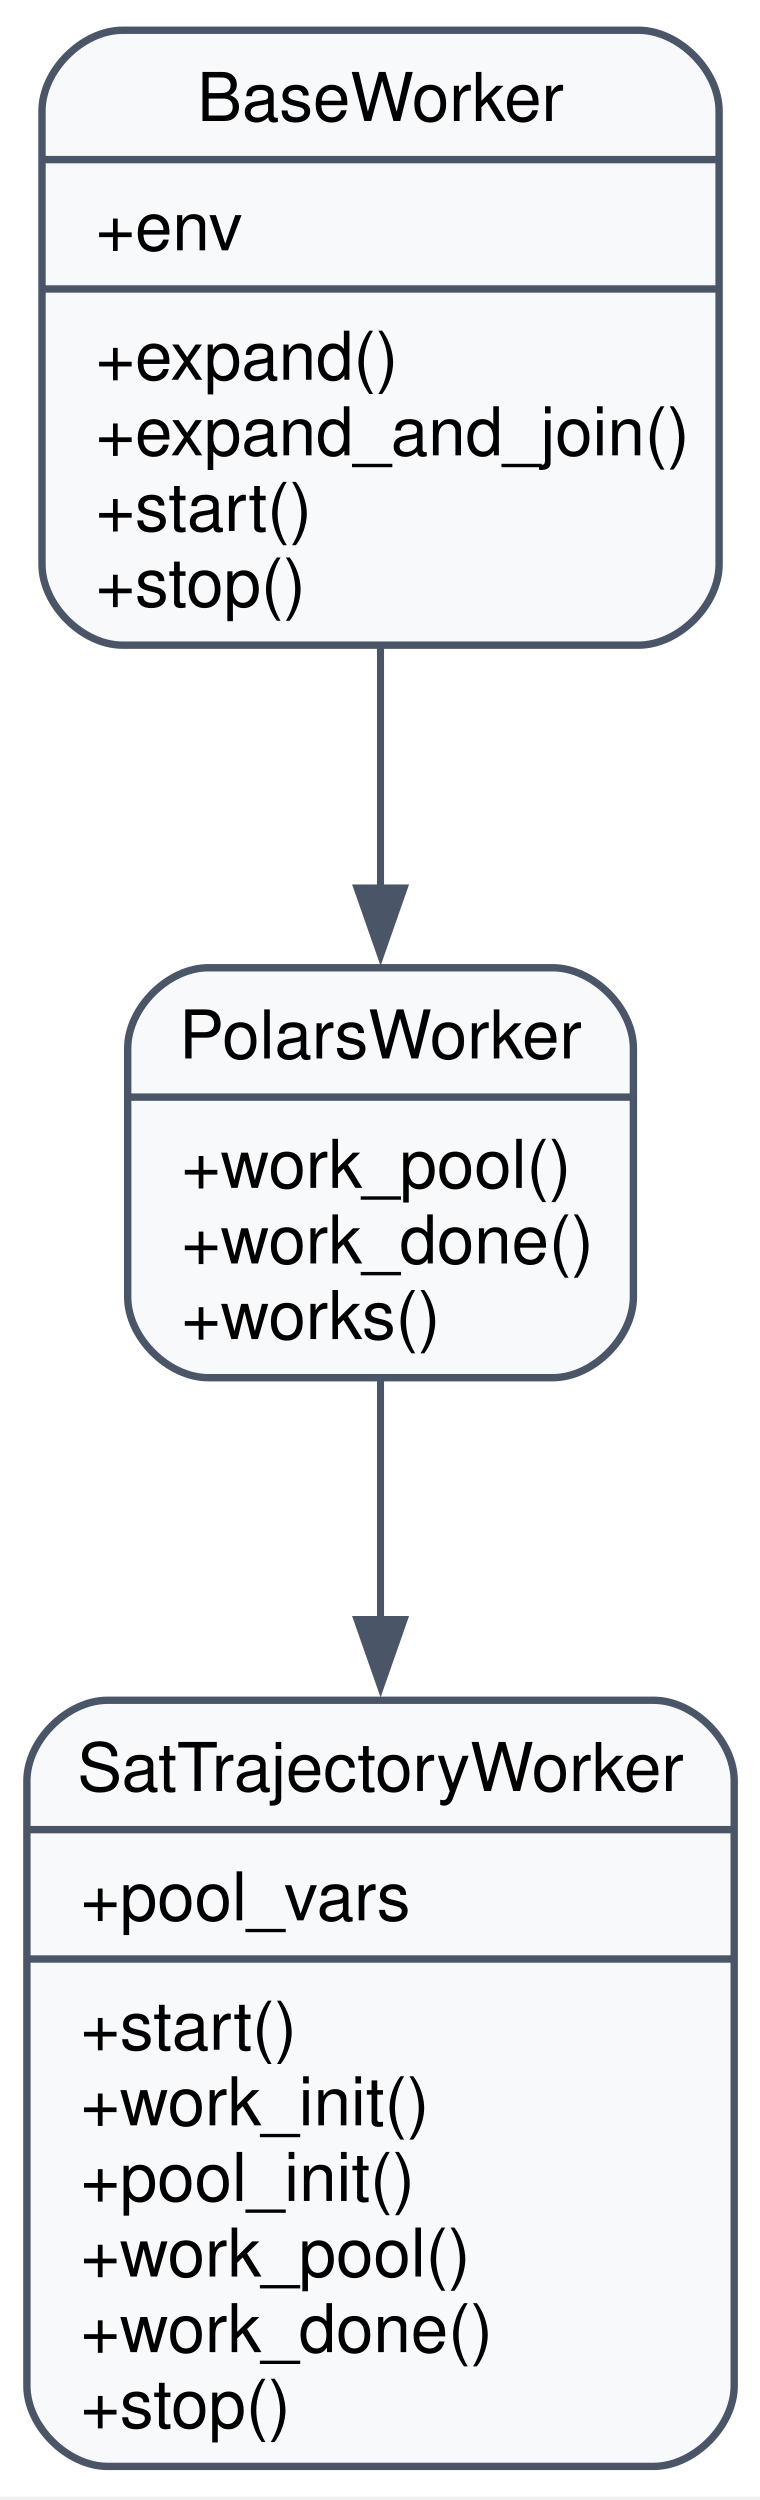
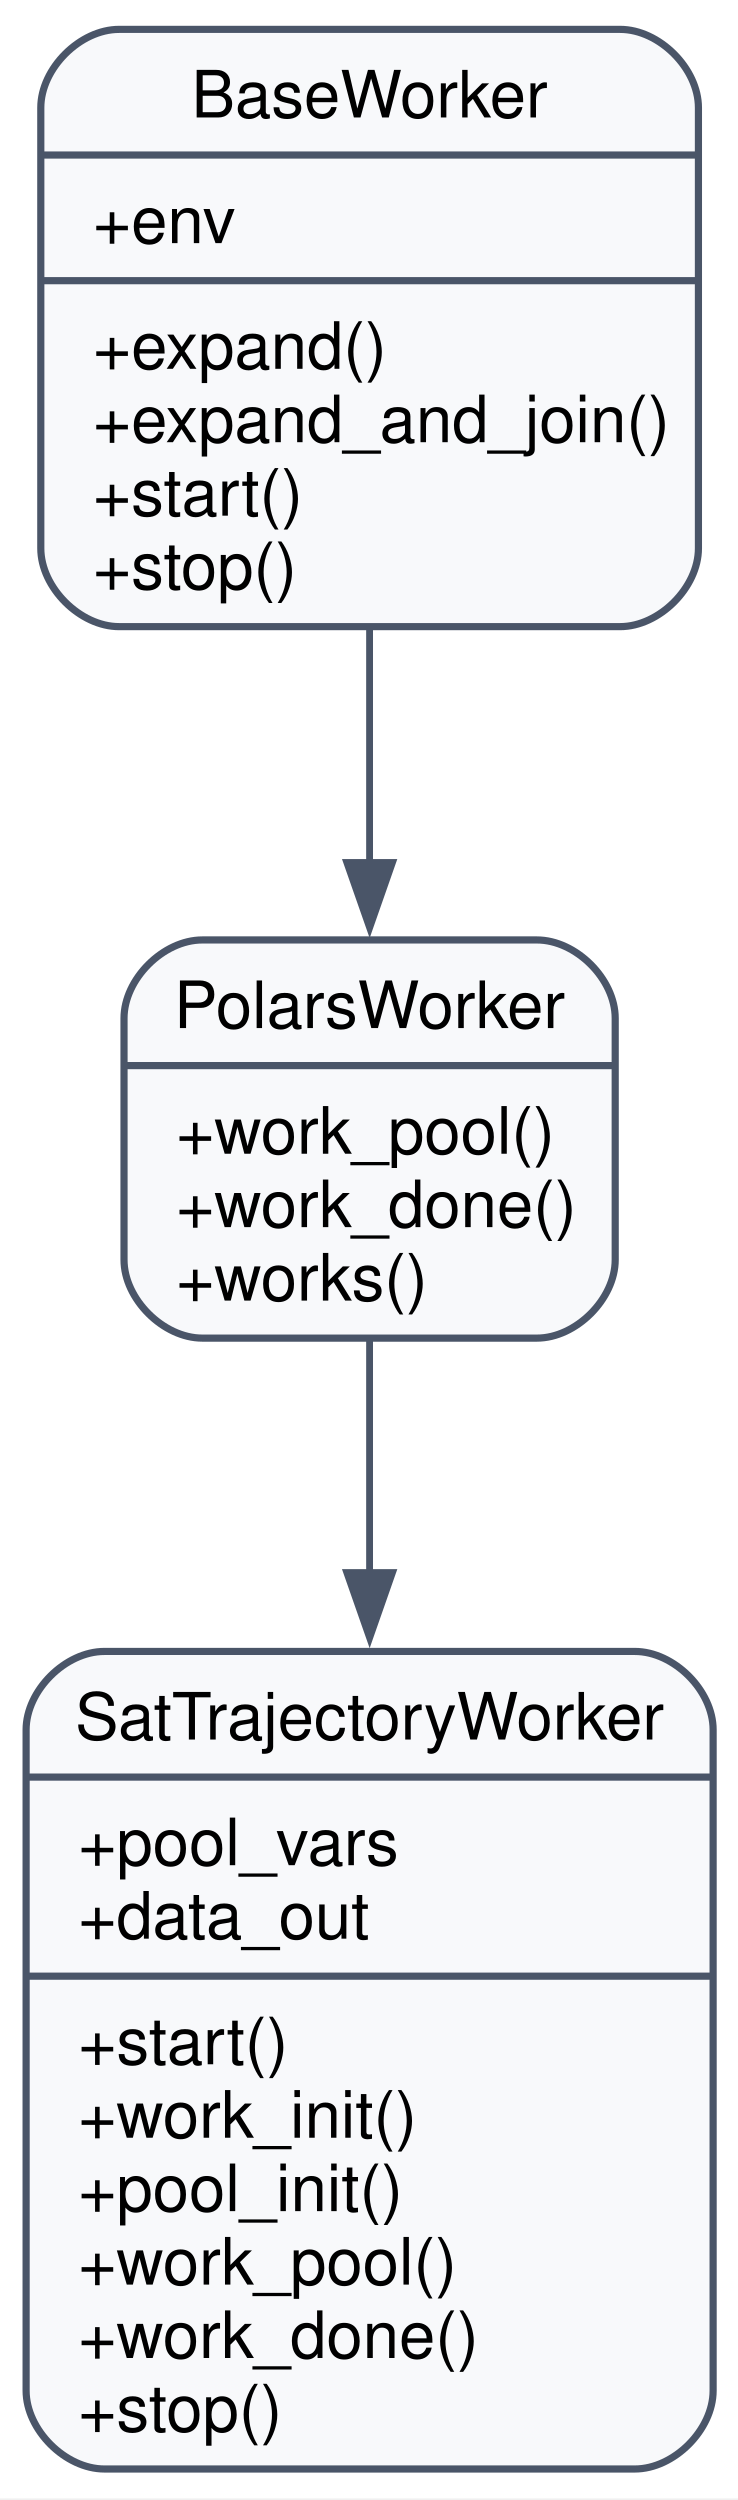
- <svg xmlns="http://www.w3.org/2000/svg" width="113pt" height="372pt" viewBox="0.00 0.00 113.00 372.00">
-   <g id="graph0" class="graph" transform="scale(1 1) rotate(0) translate(4 367.5)">
-     <polygon fill="white" stroke="none" points="-4,4 -4,-367.5 109.25,-367.5 109.25,4 -4,4" />
+ <svg xmlns="http://www.w3.org/2000/svg" width="113pt" height="383pt" viewBox="0.00 0.00 113.00 383.00">
+   <g id="graph0" class="graph" transform="scale(1 1) rotate(0) translate(4 378.75)">
+     <polygon fill="white" stroke="none" points="-4,4 -4,-378.75 109.25,-378.75 109.25,4 -4,4" />
    <g id="node1" class="node">
-       <path fill="#f8f9fb" stroke="#4a5568" stroke-width="1.1" d="M14.25,-271.5C14.25,-271.5 91,-271.5 91,-271.5 97,-271.5 103,-277.5 103,-283.5 103,-283.5 103,-351 103,-351 103,-357 97,-363 91,-363 91,-363 14.25,-363 14.25,-363 8.25,-363 2.25,-357 2.25,-351 2.25,-351 2.25,-283.5 2.25,-283.5 2.25,-277.5 8.25,-271.5 14.25,-271.5" />
-       <text xml:space="preserve" text-anchor="middle" x="52.62" y="-349.5" font-family="Helvetica,sans-Serif" font-size="10.00">BaseWorker</text>
-       <polyline fill="none" stroke="#4a5568" stroke-width="1.1" points="2.25,-343.75 103,-343.75" />
-       <text xml:space="preserve" text-anchor="start" x="10.25" y="-330.25" font-family="Helvetica,sans-Serif" font-size="10.00">+env</text>
-       <polyline fill="none" stroke="#4a5568" stroke-width="1.1" points="2.25,-324.5 103,-324.5" />
-       <text xml:space="preserve" text-anchor="start" x="10.25" y="-311" font-family="Helvetica,sans-Serif" font-size="10.00">+expand()</text>
-       <text xml:space="preserve" text-anchor="start" x="10.25" y="-299.75" font-family="Helvetica,sans-Serif" font-size="10.00">+expand_and_join()</text>
-       <text xml:space="preserve" text-anchor="start" x="10.25" y="-288.5" font-family="Helvetica,sans-Serif" font-size="10.00">+start()</text>
-       <text xml:space="preserve" text-anchor="start" x="10.25" y="-277.25" font-family="Helvetica,sans-Serif" font-size="10.00">+stop()</text>
+       <path fill="#f8f9fb" stroke="#4a5568" stroke-width="1.1" d="M14.25,-282.75C14.25,-282.75 91,-282.75 91,-282.75 97,-282.75 103,-288.75 103,-294.75 103,-294.75 103,-362.25 103,-362.25 103,-368.25 97,-374.25 91,-374.25 91,-374.25 14.25,-374.25 14.25,-374.25 8.25,-374.25 2.25,-368.25 2.25,-362.25 2.25,-362.25 2.25,-294.75 2.25,-294.75 2.25,-288.75 8.25,-282.75 14.25,-282.75" />
+       <text xml:space="preserve" text-anchor="middle" x="52.62" y="-360.75" font-family="Helvetica,sans-Serif" font-size="10.00">BaseWorker</text>
+       <polyline fill="none" stroke="#4a5568" stroke-width="1.1" points="2.25,-355 103,-355" />
+       <text xml:space="preserve" text-anchor="start" x="10.25" y="-341.5" font-family="Helvetica,sans-Serif" font-size="10.00">+env</text>
+       <polyline fill="none" stroke="#4a5568" stroke-width="1.1" points="2.25,-335.75 103,-335.75" />
+       <text xml:space="preserve" text-anchor="start" x="10.25" y="-322.25" font-family="Helvetica,sans-Serif" font-size="10.00">+expand()</text>
+       <text xml:space="preserve" text-anchor="start" x="10.25" y="-311" font-family="Helvetica,sans-Serif" font-size="10.00">+expand_and_join()</text>
+       <text xml:space="preserve" text-anchor="start" x="10.25" y="-299.75" font-family="Helvetica,sans-Serif" font-size="10.00">+start()</text>
+       <text xml:space="preserve" text-anchor="start" x="10.25" y="-288.5" font-family="Helvetica,sans-Serif" font-size="10.00">+stop()</text>
    </g>
    <g id="node2" class="node">
-       <path fill="#f8f9fb" stroke="#4a5568" stroke-width="1.1" d="M27,-162.5C27,-162.5 78.25,-162.5 78.25,-162.5 84.25,-162.5 90.25,-168.5 90.25,-174.5 90.25,-174.5 90.25,-211.5 90.25,-211.5 90.25,-217.5 84.25,-223.5 78.25,-223.5 78.25,-223.5 27,-223.5 27,-223.5 21,-223.5 15,-217.5 15,-211.5 15,-211.5 15,-174.5 15,-174.5 15,-168.5 21,-162.5 27,-162.5" />
-       <text xml:space="preserve" text-anchor="middle" x="52.62" y="-210" font-family="Helvetica,sans-Serif" font-size="10.00">PolarsWorker</text>
-       <polyline fill="none" stroke="#4a5568" stroke-width="1.1" points="15,-204.25 90.25,-204.25" />
-       <text xml:space="preserve" text-anchor="start" x="23" y="-190.75" font-family="Helvetica,sans-Serif" font-size="10.00">+work_pool()</text>
-       <text xml:space="preserve" text-anchor="start" x="23" y="-179.5" font-family="Helvetica,sans-Serif" font-size="10.00">+work_done()</text>
-       <text xml:space="preserve" text-anchor="start" x="23" y="-168.25" font-family="Helvetica,sans-Serif" font-size="10.00">+works()</text>
+       <path fill="#f8f9fb" stroke="#4a5568" stroke-width="1.1" d="M27,-173.75C27,-173.75 78.25,-173.75 78.25,-173.75 84.25,-173.75 90.25,-179.75 90.25,-185.75 90.25,-185.75 90.25,-222.75 90.25,-222.75 90.25,-228.75 84.25,-234.75 78.25,-234.75 78.25,-234.75 27,-234.75 27,-234.75 21,-234.75 15,-228.75 15,-222.75 15,-222.75 15,-185.75 15,-185.75 15,-179.75 21,-173.75 27,-173.75" />
+       <text xml:space="preserve" text-anchor="middle" x="52.62" y="-221.25" font-family="Helvetica,sans-Serif" font-size="10.00">PolarsWorker</text>
+       <polyline fill="none" stroke="#4a5568" stroke-width="1.1" points="15,-215.5 90.25,-215.5" />
+       <text xml:space="preserve" text-anchor="start" x="23" y="-202" font-family="Helvetica,sans-Serif" font-size="10.00">+work_pool()</text>
+       <text xml:space="preserve" text-anchor="start" x="23" y="-190.75" font-family="Helvetica,sans-Serif" font-size="10.00">+work_done()</text>
+       <text xml:space="preserve" text-anchor="start" x="23" y="-179.5" font-family="Helvetica,sans-Serif" font-size="10.00">+works()</text>
    </g>
    <g id="edge1" class="edge">
-       <path fill="none" stroke="#4a5568" stroke-width="1.05" d="M52.62,-271.08C52.62,-259.36 52.62,-246.81 52.62,-235.31" />
-       <polygon fill="#4a5568" stroke="#4a5568" stroke-width="1.05" points="56.13,-235.37 52.63,-225.37 49.13,-235.37 56.13,-235.37" />
+       <path fill="none" stroke="#4a5568" stroke-width="1.05" d="M52.62,-282.33C52.62,-270.61 52.62,-258.06 52.62,-246.56" />
+       <polygon fill="#4a5568" stroke="#4a5568" stroke-width="1.05" points="56.13,-246.62 52.63,-236.62 49.13,-246.62 56.13,-246.62" />
    </g>
    <g id="node3" class="node">
-       <path fill="#f8f9fb" stroke="#4a5568" stroke-width="1.1" d="M12,-0.5C12,-0.5 93.25,-0.5 93.25,-0.5 99.25,-0.5 105.25,-6.5 105.25,-12.5 105.25,-12.5 105.25,-102.5 105.25,-102.5 105.25,-108.5 99.25,-114.5 93.25,-114.5 93.25,-114.5 12,-114.5 12,-114.5 6,-114.5 0,-108.5 0,-102.5 0,-102.5 0,-12.5 0,-12.5 0,-6.5 6,-0.5 12,-0.5" />
-       <text xml:space="preserve" text-anchor="middle" x="52.62" y="-101" font-family="Helvetica,sans-Serif" font-size="10.00">SatTrajectoryWorker</text>
-       <polyline fill="none" stroke="#4a5568" stroke-width="1.1" points="0,-95.25 105.25,-95.25" />
-       <text xml:space="preserve" text-anchor="start" x="8" y="-81.75" font-family="Helvetica,sans-Serif" font-size="10.00">+pool_vars</text>
+       <path fill="#f8f9fb" stroke="#4a5568" stroke-width="1.1" d="M12,-0.5C12,-0.5 93.25,-0.5 93.25,-0.5 99.25,-0.5 105.25,-6.5 105.25,-12.5 105.25,-12.5 105.25,-113.75 105.25,-113.75 105.25,-119.75 99.25,-125.75 93.25,-125.75 93.25,-125.75 12,-125.75 12,-125.75 6,-125.75 0,-119.75 0,-113.75 0,-113.75 0,-12.5 0,-12.5 0,-6.5 6,-0.5 12,-0.5" />
+       <text xml:space="preserve" text-anchor="middle" x="52.62" y="-112.25" font-family="Helvetica,sans-Serif" font-size="10.00">SatTrajectoryWorker</text>
+       <polyline fill="none" stroke="#4a5568" stroke-width="1.1" points="0,-106.5 105.25,-106.5" />
+       <text xml:space="preserve" text-anchor="start" x="8" y="-93" font-family="Helvetica,sans-Serif" font-size="10.00">+pool_vars</text>
+       <text xml:space="preserve" text-anchor="start" x="8" y="-81.75" font-family="Helvetica,sans-Serif" font-size="10.00">+data_out</text>
      <polyline fill="none" stroke="#4a5568" stroke-width="1.1" points="0,-76 105.25,-76" />
      <text xml:space="preserve" text-anchor="start" x="8" y="-62.5" font-family="Helvetica,sans-Serif" font-size="10.00">+start()</text>
      <text xml:space="preserve" text-anchor="start" x="8" y="-51.25" font-family="Helvetica,sans-Serif" font-size="10.00">+work_init()</text>
      <text xml:space="preserve" text-anchor="start" x="8" y="-40" font-family="Helvetica,sans-Serif" font-size="10.00">+pool_init()</text>
      <text xml:space="preserve" text-anchor="start" x="8" y="-28.75" font-family="Helvetica,sans-Serif" font-size="10.00">+work_pool()</text>
      <text xml:space="preserve" text-anchor="start" x="8" y="-17.5" font-family="Helvetica,sans-Serif" font-size="10.00">+work_done()</text>
      <text xml:space="preserve" text-anchor="start" x="8" y="-6.25" font-family="Helvetica,sans-Serif" font-size="10.00">+stop()</text>
    </g>
    <g id="edge2" class="edge">
-       <path fill="none" stroke="#4a5568" stroke-width="1.05" d="M52.62,-162.04C52.62,-151.39 52.62,-138.92 52.62,-126.39" />
-       <polygon fill="#4a5568" stroke="#4a5568" stroke-width="1.05" points="56.13,-126.51 52.63,-116.51 49.13,-126.51 56.13,-126.51" />
+       <path fill="none" stroke="#4a5568" stroke-width="1.05" d="M52.62,-173.4C52.62,-162.83 52.62,-150.41 52.62,-137.81" />
+       <polygon fill="#4a5568" stroke="#4a5568" stroke-width="1.05" points="56.13,-137.83 52.63,-127.83 49.13,-137.83 56.13,-137.83" />
    </g>
  </g>
</svg>
